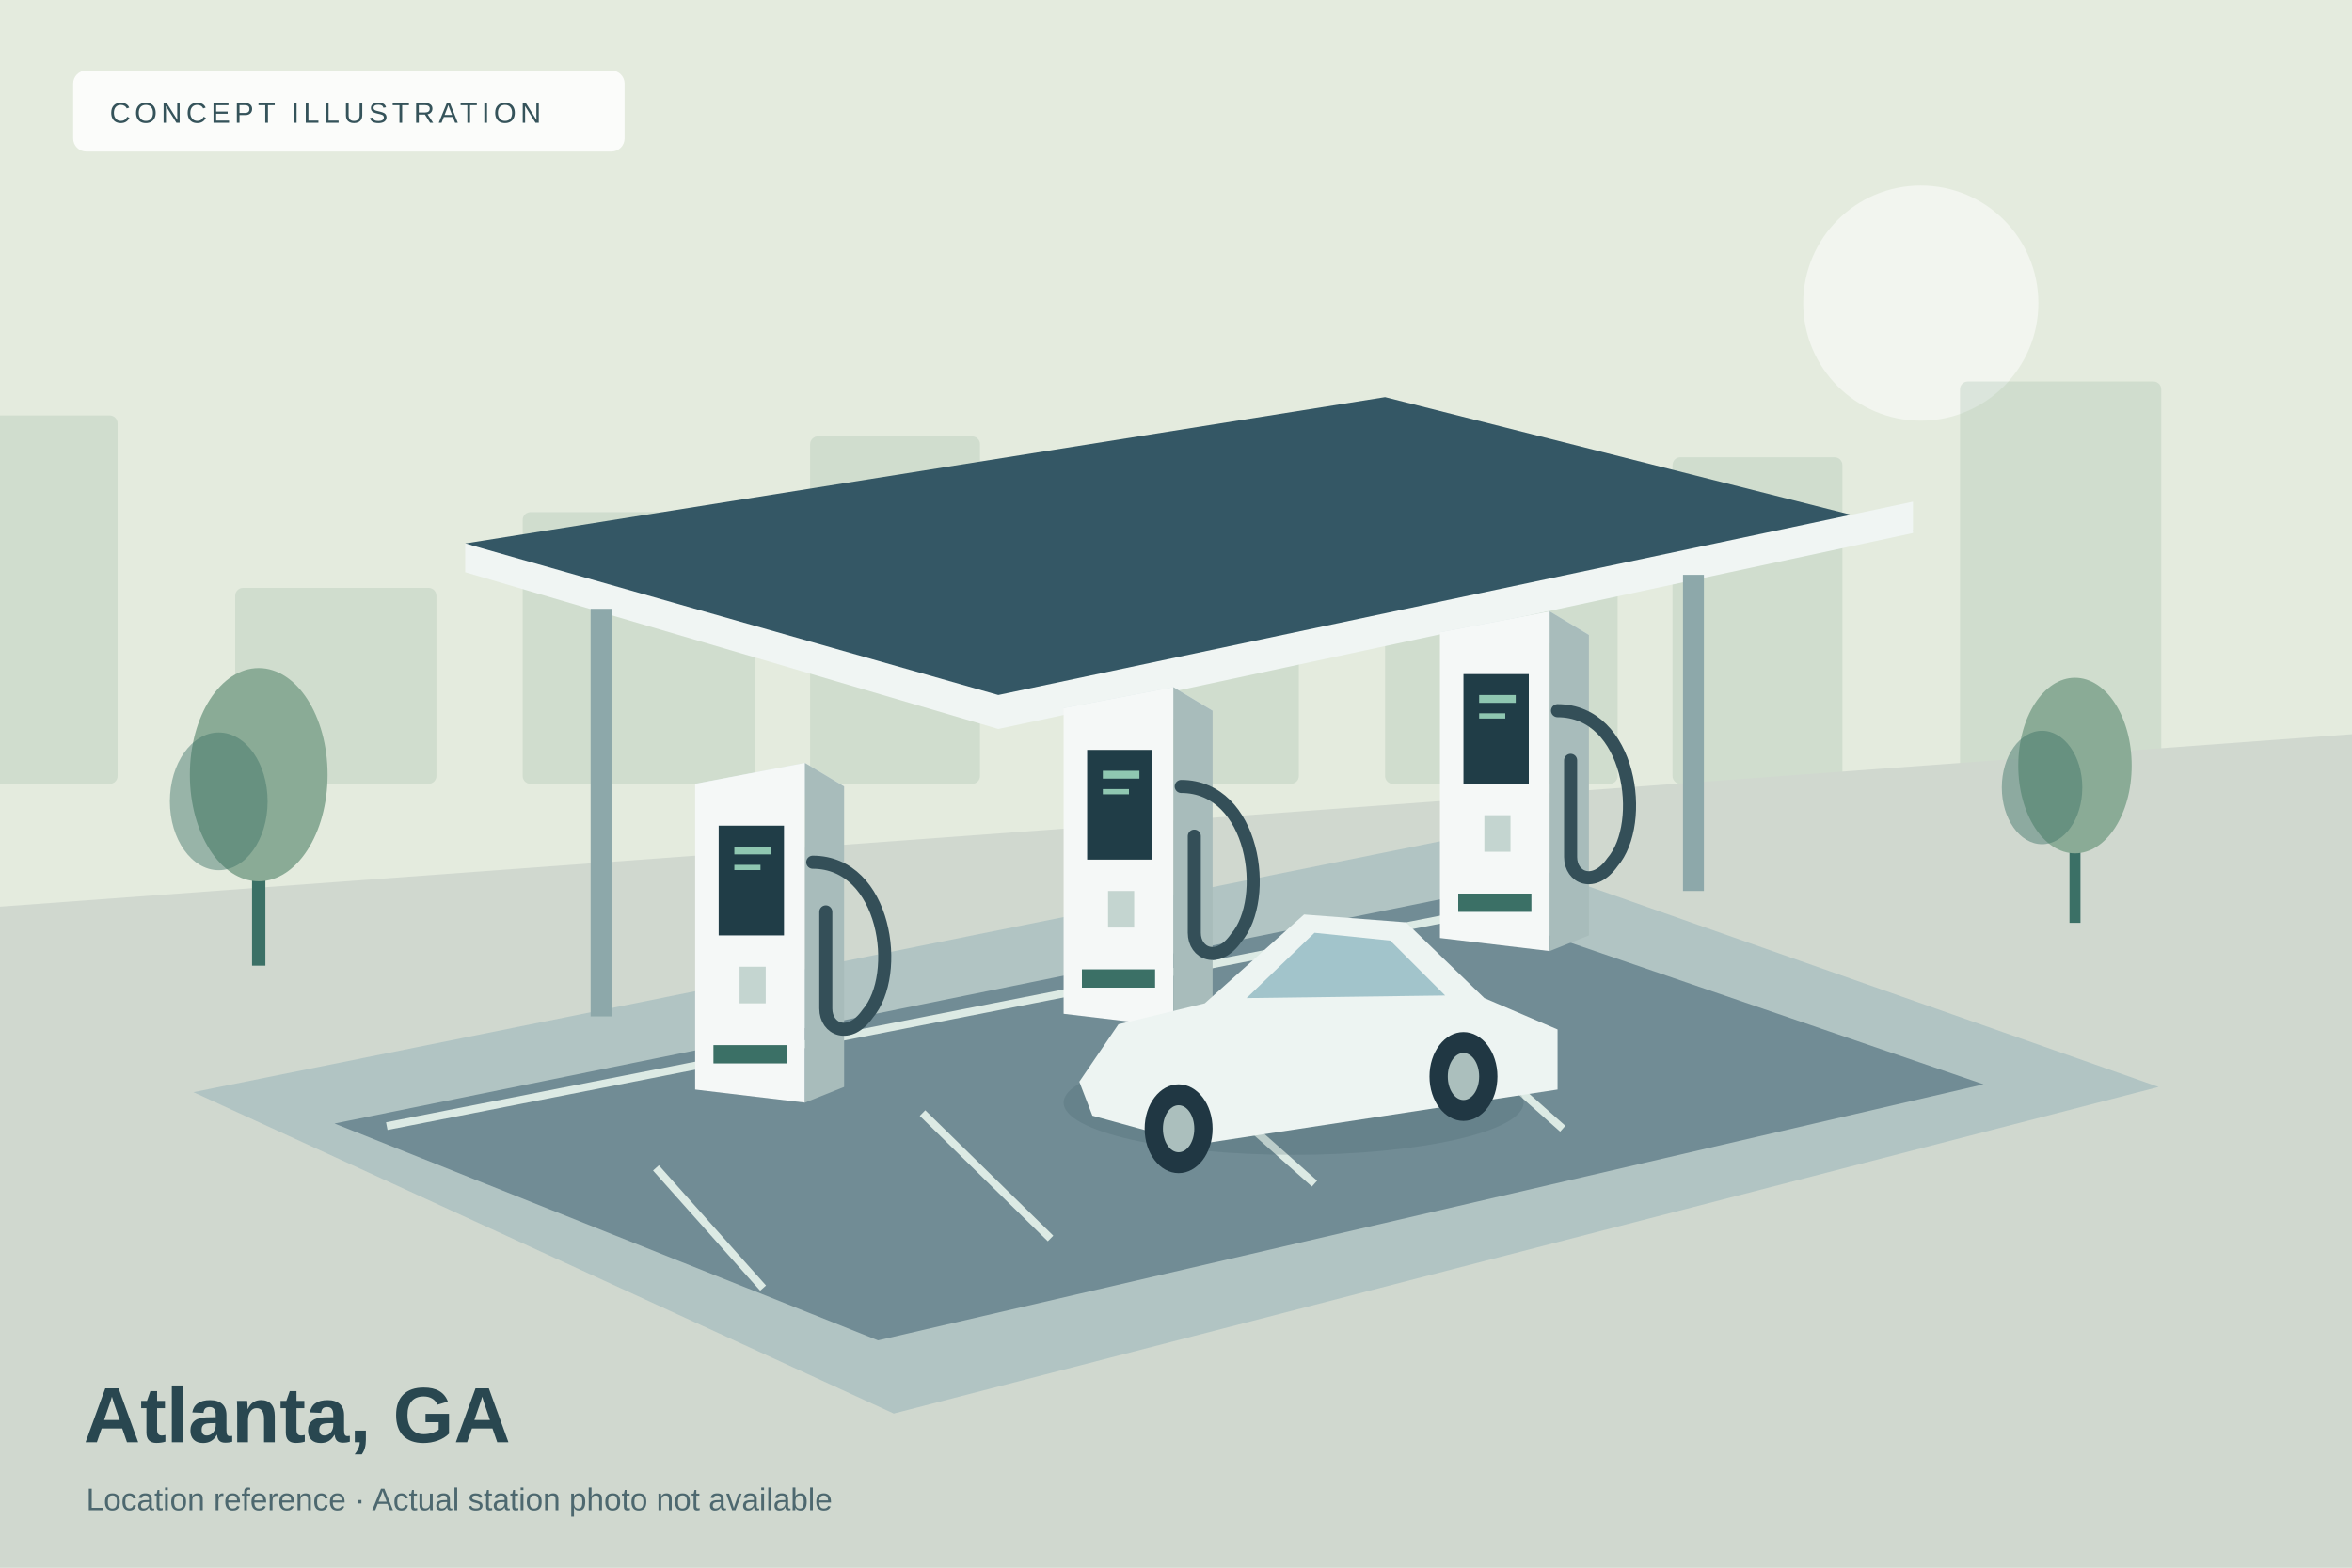
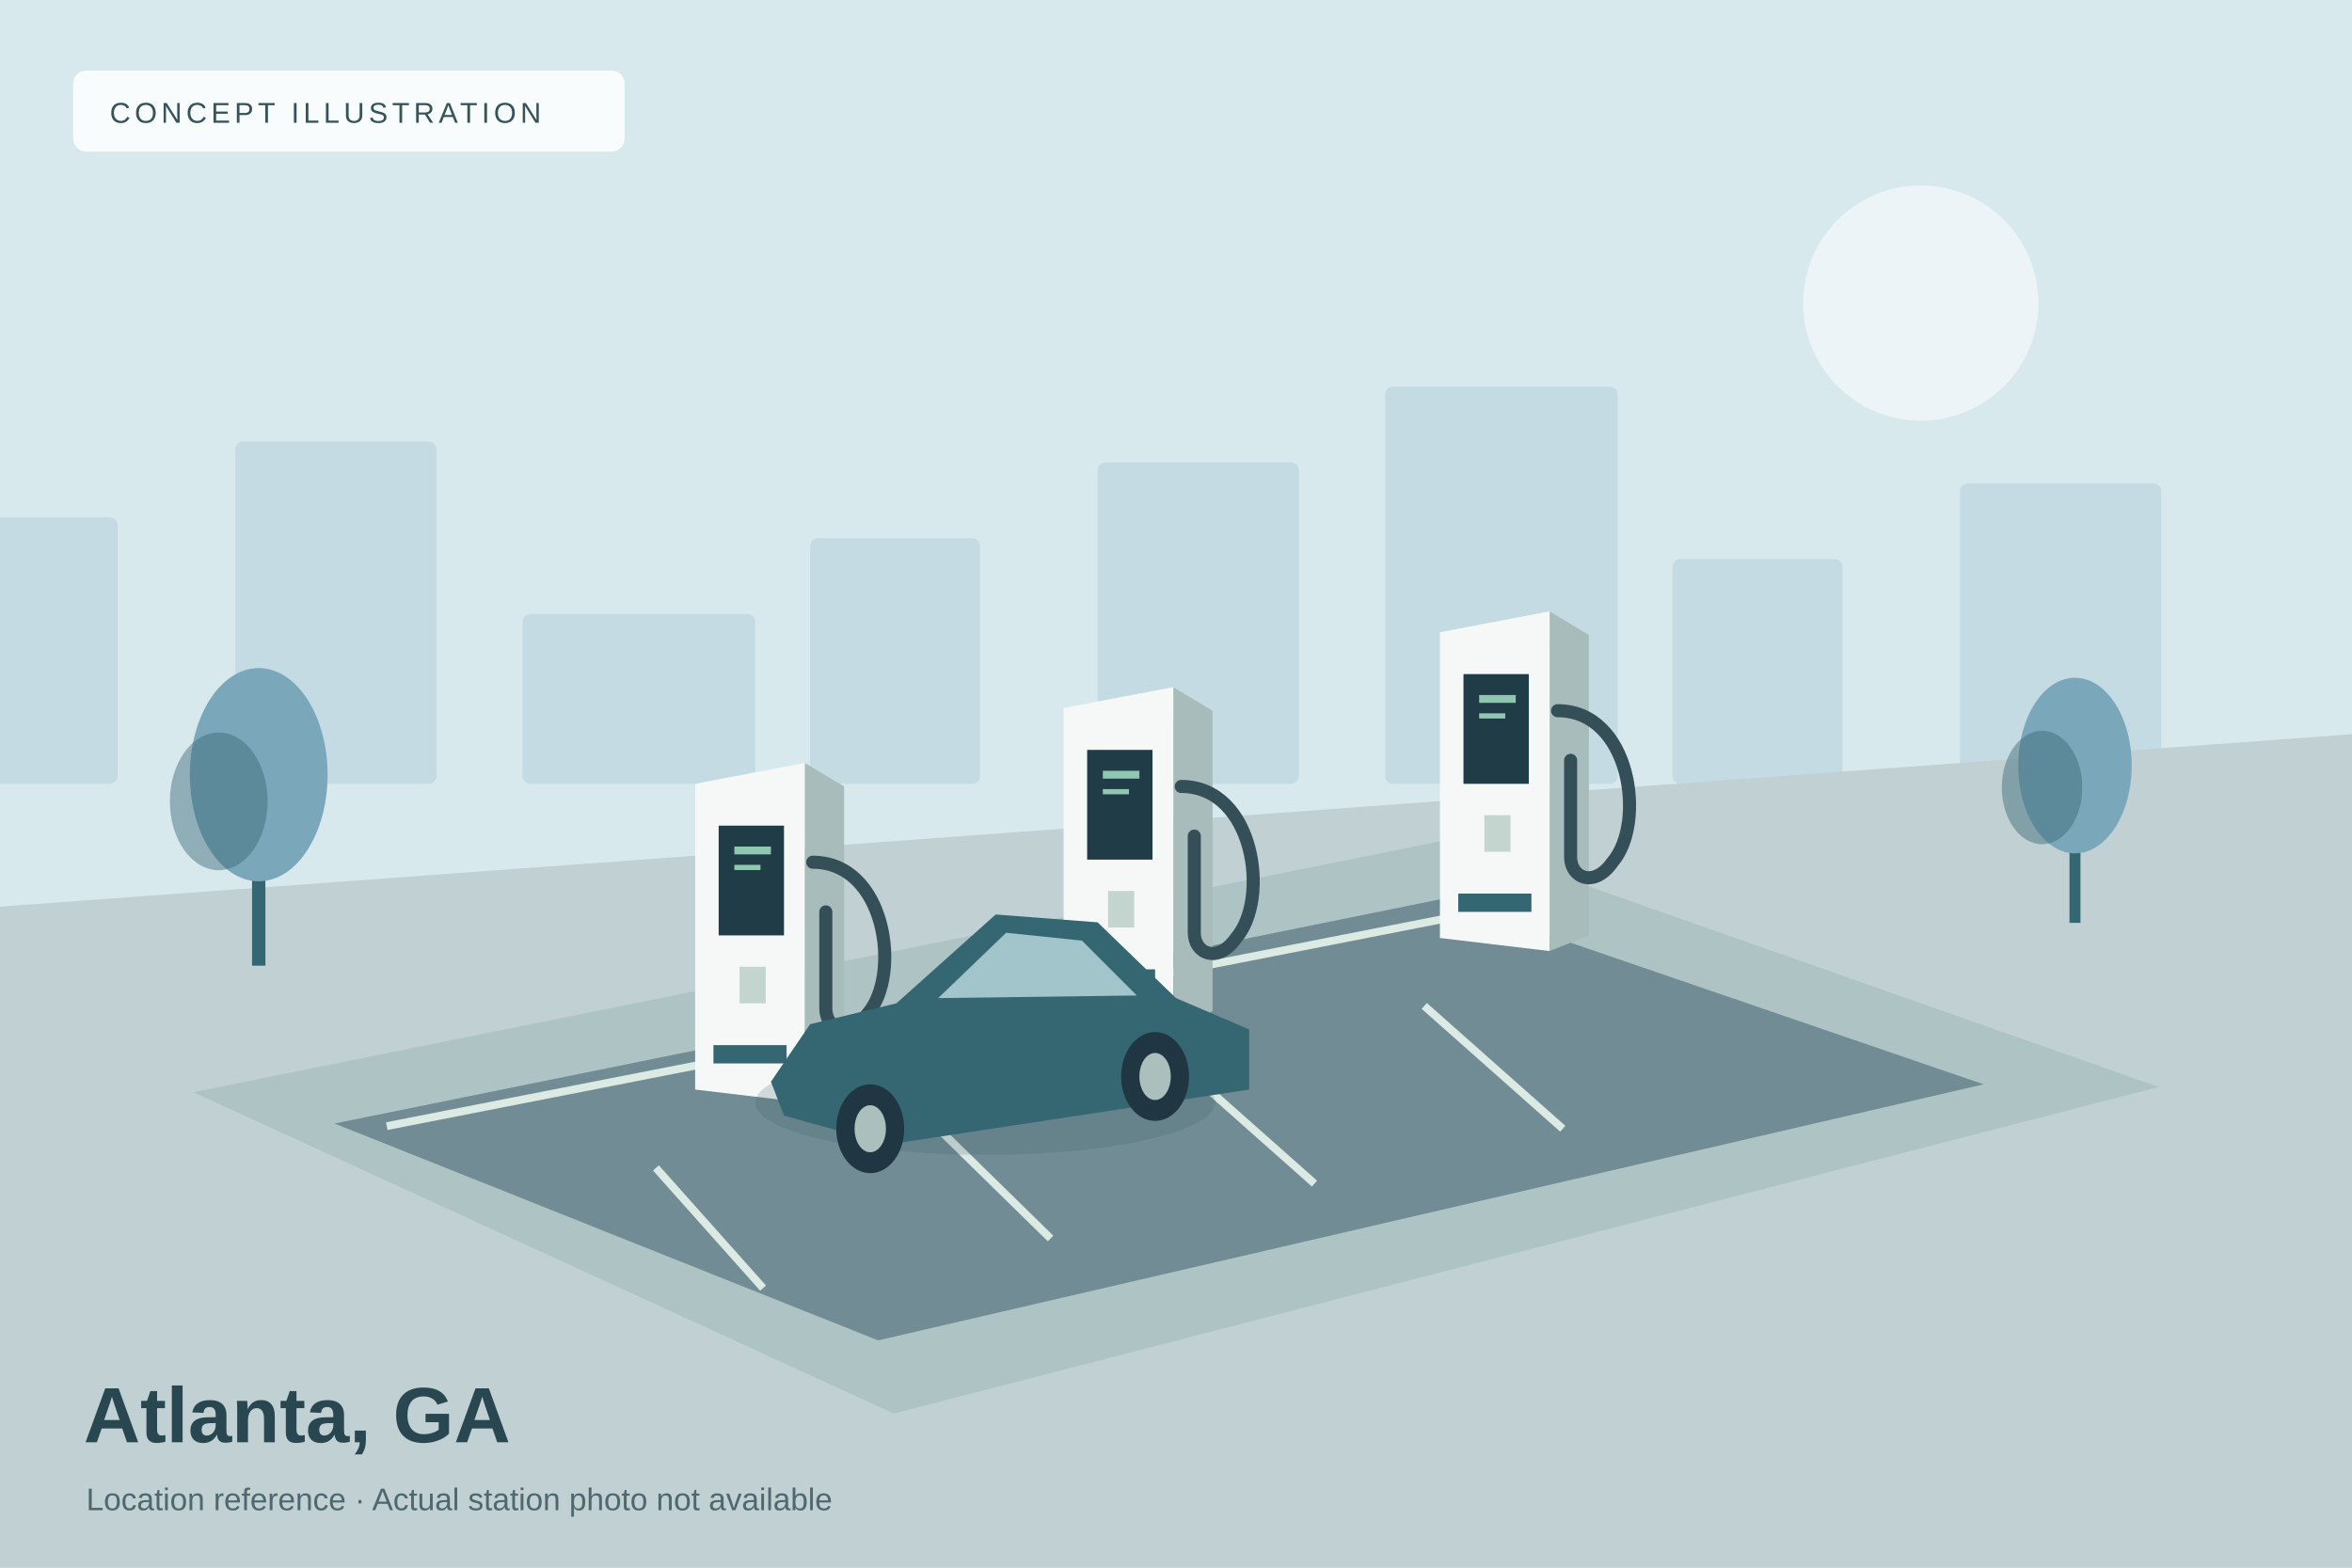
<svg xmlns="http://www.w3.org/2000/svg" viewBox="0 0 900 600" role="img" aria-label="Concept illustration for Atlanta, GA; not a photograph of this location">
-   <rect width="900" height="600" fill="#e4ebde" />
+   <rect width="900" height="600" fill="#d8e9ee" />
  <circle cx="735" cy="116" r="45" fill="#fff" opacity=".5" />
-   <rect x="-20" y="159" width="65" height="141" rx="3" fill="#8aab96" opacity=".22" />
-   <rect x="90" y="225" width="77" height="75" rx="3" fill="#8aab96" opacity=".22" />
-   <rect x="200" y="196" width="89" height="104" rx="3" fill="#8aab96" opacity=".22" />
-   <rect x="310" y="167" width="65" height="133" rx="3" fill="#8aab96" opacity=".22" />
-   <rect x="420" y="233" width="77" height="67" rx="3" fill="#8aab96" opacity=".22" />
-   <rect x="530" y="204" width="89" height="96" rx="3" fill="#8aab96" opacity=".22" />
-   <rect x="640" y="175" width="65" height="125" rx="3" fill="#8aab96" opacity=".22" />
-   <rect x="750" y="146" width="77" height="154" rx="3" fill="#8aab96" opacity=".22" />
-   <path d="M0 347 900 281v319H0Z" fill="#d0d8cf" />
+   <rect x="-20" y="198" width="65" height="102" rx="3" fill="#7ba7ba" opacity=".22" />
+   <rect x="90" y="169" width="77" height="131" rx="3" fill="#7ba7ba" opacity=".22" />
+   <rect x="200" y="235" width="89" height="65" rx="3" fill="#7ba7ba" opacity=".22" />
+   <rect x="310" y="206" width="65" height="94" rx="3" fill="#7ba7ba" opacity=".22" />
+   <rect x="420" y="177" width="77" height="123" rx="3" fill="#7ba7ba" opacity=".22" />
+   <rect x="530" y="148" width="89" height="152" rx="3" fill="#7ba7ba" opacity=".22" />
+   <rect x="640" y="214" width="65" height="86" rx="3" fill="#7ba7ba" opacity=".22" />
+   <rect x="750" y="185" width="77" height="115" rx="3" fill="#7ba7ba" opacity=".22" />
+   <path d="M0 347 900 281v319H0Z" fill="#c1d0d2" />
  <path d="m74 418 482-97 270 95-484 125Z" fill="#a9bfc0" opacity=".8" />
  <path d="m128 430 424-86 207 71-423 98z" fill="#718c95" />
  <path d="m148 431 408-80m-305 96 41 46m61-67 49 48m48-68 53 47m42-68 53 47" fill="none" stroke="#e8f4ec" stroke-width="3" opacity=".9" />
  <g transform="translate(99 305) scale(0.85)">
-     <path d="M0 0v76" stroke="#3b7066" stroke-width="6" />
-     <ellipse cx="0" cy="-10" rx="31" ry="48" fill="#8aab96" />
-     <ellipse cx="-18" cy="2" rx="22" ry="31" fill="#3b7066" opacity=".45" />
+     <path d="M0 0v76" stroke="#356773" stroke-width="6" />
+     <ellipse cx="0" cy="-10" rx="31" ry="48" fill="#7ba7ba" />
+     <ellipse cx="-18" cy="2" rx="22" ry="31" fill="#356773" opacity=".45" />
  </g>
  <g transform="translate(794 300) scale(0.7)">
-     <path d="M0 0v76" stroke="#3b7066" stroke-width="6" />
-     <ellipse cx="0" cy="-10" rx="31" ry="48" fill="#8aab96" />
-     <ellipse cx="-18" cy="2" rx="22" ry="31" fill="#3b7066" opacity=".45" />
+     <path d="M0 0v76" stroke="#356773" stroke-width="6" />
+     <ellipse cx="0" cy="-10" rx="31" ry="48" fill="#7ba7ba" />
+     <ellipse cx="-18" cy="2" rx="22" ry="31" fill="#356773" opacity=".45" />
  </g>
-   <path d="m178 208 352-56 202 51-350 74z" fill="#345765" />
-   <path d="m178 208 204 58 350-74v12l-350 75-204-60z" fill="#f0f5f3" />
-   <path d="M230 233v156m418-169v121" stroke="#8da8aa" stroke-width="8" />
  <g transform="translate(266 300)">
    <path d="m0 0 42-8 15 9-42 9z" fill="#dce7e7" />
    <path d="M0 0v117l42 5V-8Z" fill="#f5f8f7" />
    <path d="m42-8 15 9v115l-15 6z" fill="#a8bcbb" />
    <path d="M9 16h25v42H9z" fill="#203d47" />
    <path d="M15 24h14v3H15zm0 7h10v2H15z" fill="#8fc7b1" />
-     <path d="M7 100h28v7H7z" fill="#3b7066" />
+     <path d="M7 100h28v7H7z" fill="#356773" />
    <path d="M45 30c28 0 34 43 21 58-7 10-16 6-16-2V49" fill="none" stroke="#344f58" stroke-width="5" stroke-linecap="round" />
    <path d="M17 70h10v14H17z" fill="#c4d5d0" />
  </g>
  <g transform="translate(407 271)">
    <path d="m0 0 42-8 15 9-42 9z" fill="#dce7e7" />
    <path d="M0 0v117l42 5V-8Z" fill="#f5f8f7" />
    <path d="m42-8 15 9v115l-15 6z" fill="#a8bcbb" />
    <path d="M9 16h25v42H9z" fill="#203d47" />
    <path d="M15 24h14v3H15zm0 7h10v2H15z" fill="#8fc7b1" />
-     <path d="M7 100h28v7H7z" fill="#3b7066" />
+     <path d="M7 100h28v7H7z" fill="#356773" />
    <path d="M45 30c28 0 34 43 21 58-7 10-16 6-16-2V49" fill="none" stroke="#344f58" stroke-width="5" stroke-linecap="round" />
    <path d="M17 70h10v14H17z" fill="#c4d5d0" />
  </g>
  <g transform="translate(551 242)">
    <path d="m0 0 42-8 15 9-42 9z" fill="#dce7e7" />
    <path d="M0 0v117l42 5V-8Z" fill="#f5f8f7" />
    <path d="m42-8 15 9v115l-15 6z" fill="#a8bcbb" />
    <path d="M9 16h25v42H9z" fill="#203d47" />
    <path d="M15 24h14v3H15zm0 7h10v2H15z" fill="#8fc7b1" />
-     <path d="M7 100h28v7H7z" fill="#3b7066" />
+     <path d="M7 100h28v7H7z" fill="#356773" />
    <path d="M45 30c28 0 34 43 21 58-7 10-16 6-16-2V49" fill="none" stroke="#344f58" stroke-width="5" stroke-linecap="round" />
    <path d="M17 70h10v14H17z" fill="#c4d5d0" />
  </g>
-   <g transform="translate(495 412)">
+   <g transform="translate(377 412)">
    <ellipse cx="0" cy="10" rx="88" ry="20" fill="#3b5963" opacity=".2" />
-     <path d="m-82 2 15-22 33-8 38-34 39 3 30 29 28 12v23l-138 21-40-11z" fill="#edf4f2" />
+     <path d="m-82 2 15-22 33-8 38-34 39 3 30 29 28 12v23l-138 21-40-11z" fill="#356773" />
    <path d="m-18-30 26-25 29 3 21 21z" fill="#a2c4cb" />
    <ellipse cx="-44" cy="20" rx="13" ry="17" fill="#203743" />
    <ellipse cx="65" cy="0" rx="13" ry="17" fill="#203743" />
    <ellipse cx="-44" cy="20" rx="6" ry="9" fill="#abbfbd" />
    <ellipse cx="65" cy="0" rx="6" ry="9" fill="#abbfbd" />
  </g>
  <rect x="28" y="27" width="211" height="31" rx="5" fill="#fff" opacity=".85" />
  <text x="42" y="47" fill="#35535a" font-size="11" font-family="Arial,sans-serif" letter-spacing="1.6">CONCEPT ILLUSTRATION</text>
  <text x="32" y="552" fill="#294750" font-size="30" font-family="Arial,sans-serif" font-weight="600">Atlanta, GA</text>
  <text x="33" y="578" fill="#4d686f" font-size="12" font-family="Arial,sans-serif">Location reference · Actual station photo not available</text>
</svg>
